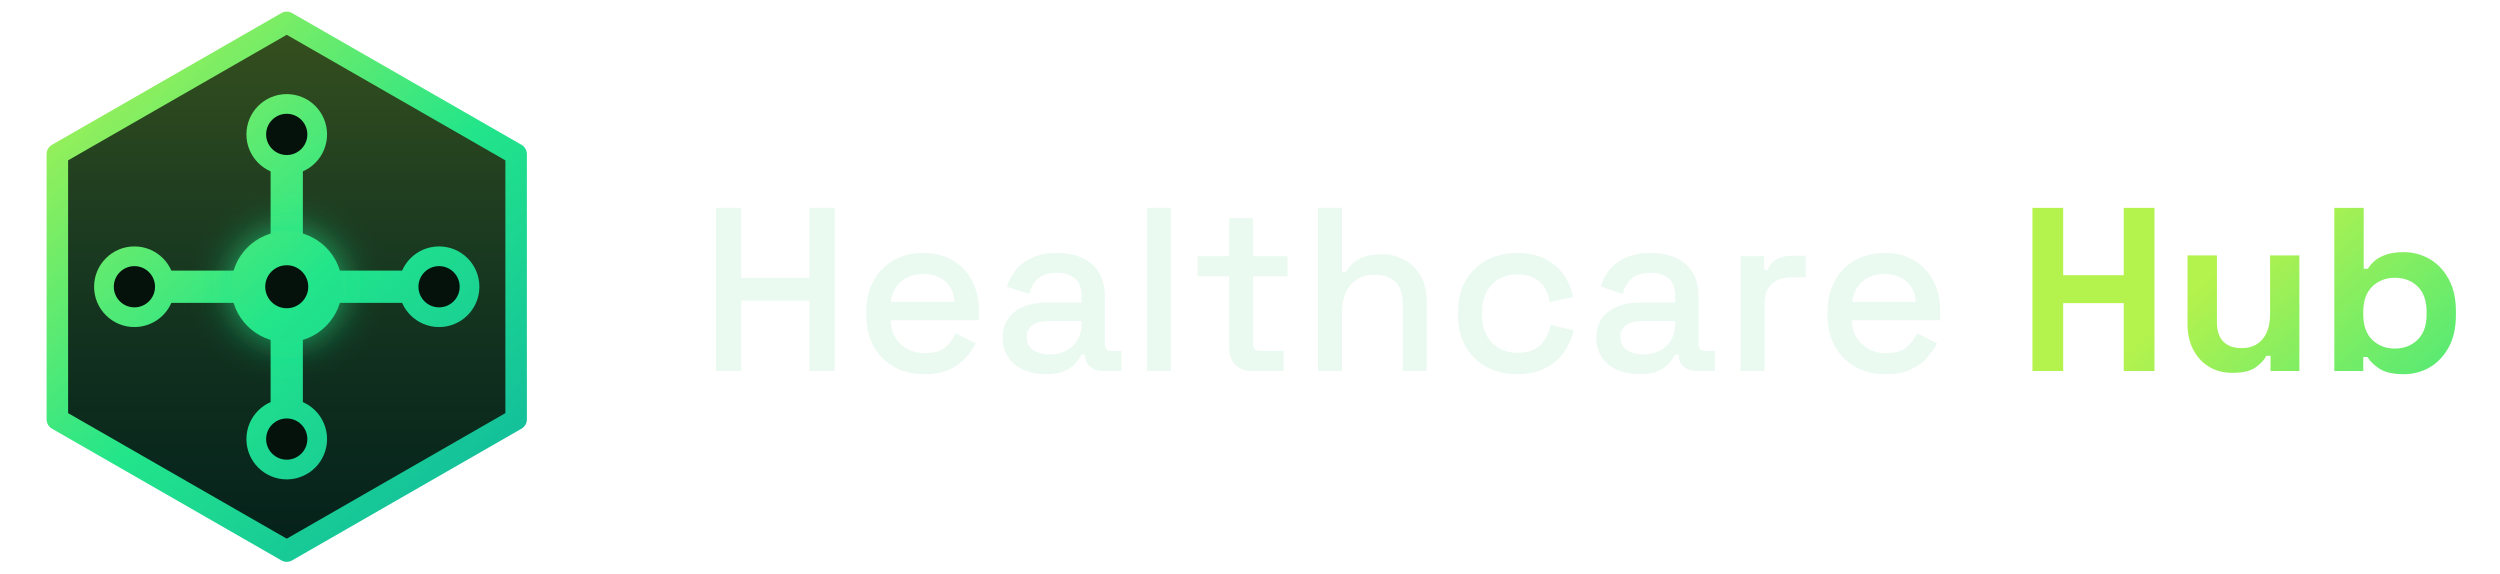
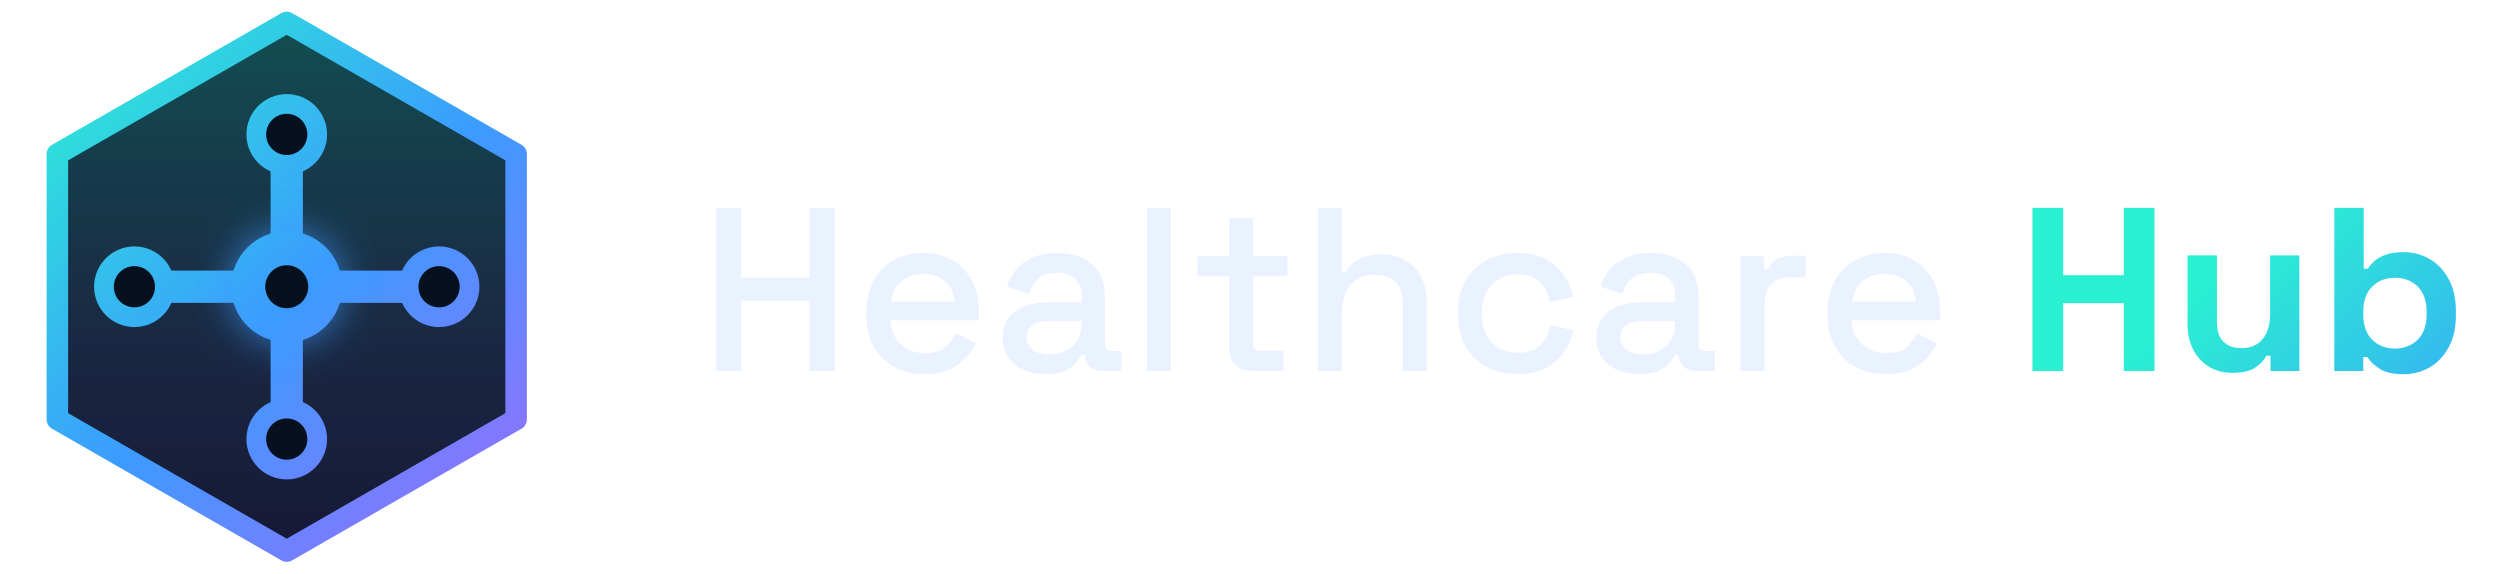
<svg xmlns="http://www.w3.org/2000/svg" width="558" height="128" viewBox="0 0 279 64" role="img" aria-label="Healthcare Hub">
  <defs>
    <linearGradient id="o3g" x1="6" y1="4" x2="58" y2="60" gradientUnits="userSpaceOnUse">
-       <stop offset="0" stop-color="#b4f24d" />
-       <stop offset=".52" stop-color="#22e58a" />
-       <stop offset="1" stop-color="#0fb5a0" />
+       <stop offset="0" stop-color="#2af0d2" />
+       <stop offset=".52" stop-color="#3b9bff" />
+       <stop offset="1" stop-color="#9b6bff" />
    </linearGradient>
    <linearGradient id="o3f" x1="0" y1="0" x2="0" y2="1">
-       <stop offset="0" stop-color="#b4f24d" stop-opacity=".28" />
-       <stop offset="1" stop-color="#0fb5a0" stop-opacity=".10" />
+       <stop offset="0" stop-color="#2af0d2" stop-opacity=".28" />
+       <stop offset="1" stop-color="#9b6bff" stop-opacity=".10" />
    </linearGradient>
    <filter id="o3b" x="-40%" y="-40%" width="180%" height="180%">
      <feGaussianBlur stdDeviation="2.2" />
    </filter>
  </defs>
-   <path d="M32 2.5 57.6 17.2v29.6L32 61.5 6.4 46.8V17.2z" fill="#05110b" />
+   <path d="M32 2.5 57.6 17.2v29.6L32 61.5 6.4 46.8V17.2z" fill="#07101f" />
  <path d="M32 2.5 57.6 17.2v29.6L32 61.5 6.4 46.8V17.2z" fill="url(#o3f)" />
  <path d="M32 2.5 57.6 17.2v29.6L32 61.5 6.4 46.8V17.2z" fill="none" stroke="url(#o3g)" stroke-width="2.4" stroke-linejoin="round" />
  <g stroke="url(#o3g)" stroke-width="3.6" stroke-linecap="round">
    <line x1="32" y1="16" x2="32" y2="48" />
    <line x1="16" y1="32" x2="48" y2="32" />
  </g>
  <g filter="url(#o3b)" opacity=".8">
-     <circle cx="32" cy="32" r="6" fill="#22e58a" />
+     <circle cx="32" cy="32" r="6" fill="#3b9bff" />
  </g>
  <circle cx="32" cy="32" r="6.2" fill="url(#o3g)" />
-   <circle cx="32" cy="32" r="2.4" fill="#05110b" />
-   <g fill="#05110b" stroke="url(#o3g)" stroke-width="2.2">
+   <circle cx="32" cy="32" r="2.4" fill="#07101f" />
+   <g fill="#07101f" stroke="url(#o3g)" stroke-width="2.2">
    <circle cx="32" cy="15" r="3.4" />
    <circle cx="32" cy="49" r="3.4" />
    <circle cx="15" cy="32" r="3.4" />
    <circle cx="49" cy="32" r="3.4" />
  </g>
  <g transform="translate(78 41.4)">
-     <path d="M1.9 0V-18.2H4.71V-10.4H12.34V-18.2H15.16V0H12.34V-7.85H4.71V0Z M25.16 0.36Q23.22 0.36 21.76 -0.46Q20.3 -1.27 19.49 -2.76Q18.68 -4.25 18.68 -6.25V-6.56Q18.68 -8.56 19.48 -10.05Q20.29 -11.53 21.73 -12.35Q23.17 -13.17 25.06 -13.17Q26.91 -13.17 28.3 -12.36Q29.69 -11.55 30.47 -10.09Q31.25 -8.63 31.25 -6.68V-5.66H21.39Q21.45 -3.97 22.53 -2.98Q23.62 -1.99 25.23 -1.99Q26.74 -1.99 27.5 -2.66Q28.27 -3.33 28.67 -4.21L30.9 -3.08Q30.53 -2.34 29.84 -1.54Q29.15 -0.74 28.02 -0.19Q26.9 0.36 25.16 0.36ZM21.41 -7.72H28.53Q28.43 -9.17 27.49 -9.99Q26.54 -10.82 25.04 -10.82Q23.52 -10.82 22.57 -9.99Q21.63 -9.17 21.41 -7.72Z M38.7 0.36Q37.34 0.36 36.26 -0.11Q35.17 -0.58 34.54 -1.49Q33.9 -2.4 33.9 -3.7Q33.9 -5.01 34.54 -5.88Q35.17 -6.75 36.28 -7.19Q37.38 -7.64 38.79 -7.64H42.7V-8.46Q42.7 -9.59 42.02 -10.27Q41.34 -10.95 39.94 -10.95Q38.56 -10.95 37.83 -10.3Q37.1 -9.65 36.87 -8.6L34.38 -9.41Q34.69 -10.44 35.37 -11.29Q36.06 -12.14 37.2 -12.65Q38.34 -13.17 39.97 -13.17Q42.47 -13.17 43.89 -11.9Q45.31 -10.64 45.31 -8.28V-3.01Q45.31 -2.23 46.04 -2.23H47.14V0H45.14Q44.23 0 43.66 -0.47Q43.09 -0.95 43.09 -1.74V-1.82H42.68Q42.5 -1.42 42.07 -0.9Q41.65 -0.38 40.84 -0.01Q40.04 0.36 38.7 0.36ZM39.11 -1.85Q40.71 -1.85 41.71 -2.77Q42.7 -3.69 42.7 -5.3V-5.57H38.95Q37.88 -5.57 37.23 -5.12Q36.58 -4.66 36.58 -3.77Q36.58 -2.89 37.26 -2.37Q37.93 -1.85 39.11 -1.85Z M50.01 0V-18.2H52.68V0Z M61.73 0Q60.55 0 59.86 -0.7Q59.17 -1.39 59.17 -2.58V-10.56H55.65V-12.81H59.17V-17.06H61.84V-12.81H65.69V-10.56H61.84V-3.03Q61.84 -2.25 62.59 -2.25H65.25V0Z M69.09 0V-18.2H71.77V-11H72.18Q72.42 -11.49 72.91 -11.96Q73.39 -12.42 74.18 -12.72Q74.98 -13.02 76.2 -13.02Q77.66 -13.02 78.79 -12.37Q79.93 -11.73 80.58 -10.54Q81.22 -9.35 81.22 -7.7V0H78.55V-7.49Q78.55 -9.16 77.72 -9.95Q76.89 -10.74 75.42 -10.74Q73.76 -10.74 72.76 -9.64Q71.77 -8.55 71.77 -6.47V0Z M91.3 0.36Q89.43 0.36 87.94 -0.42Q86.45 -1.21 85.58 -2.69Q84.72 -4.17 84.72 -6.24V-6.57Q84.72 -8.65 85.58 -10.12Q86.45 -11.6 87.94 -12.38Q89.43 -13.17 91.3 -13.17Q93.13 -13.17 94.44 -12.51Q95.74 -11.84 96.52 -10.72Q97.31 -9.6 97.54 -8.24L94.94 -7.69Q94.83 -8.55 94.41 -9.26Q93.99 -9.96 93.23 -10.37Q92.47 -10.78 91.35 -10.78Q90.22 -10.78 89.33 -10.28Q88.43 -9.78 87.91 -8.83Q87.39 -7.87 87.39 -6.52V-6.28Q87.39 -4.93 87.91 -3.98Q88.43 -3.02 89.33 -2.52Q90.22 -2.02 91.35 -2.02Q93.04 -2.02 93.92 -2.9Q94.8 -3.77 95.03 -5.13L97.63 -4.53Q97.32 -3.21 96.53 -2.09Q95.74 -0.96 94.44 -0.3Q93.13 0.36 91.3 0.36Z M104.95 0.36Q103.59 0.36 102.5 -0.11Q101.42 -0.58 100.78 -1.49Q100.15 -2.4 100.15 -3.7Q100.15 -5.01 100.78 -5.88Q101.42 -6.75 102.52 -7.19Q103.63 -7.64 105.03 -7.64H108.95V-8.46Q108.95 -9.59 108.27 -10.27Q107.59 -10.95 106.19 -10.95Q104.81 -10.95 104.08 -10.3Q103.35 -9.65 103.11 -8.6L100.63 -9.41Q100.94 -10.44 101.62 -11.29Q102.31 -12.14 103.45 -12.65Q104.59 -13.17 106.22 -13.17Q108.71 -13.17 110.14 -11.9Q111.56 -10.64 111.56 -8.28V-3.01Q111.56 -2.23 112.29 -2.23H113.39V0H111.39Q110.48 0 109.91 -0.47Q109.34 -0.95 109.34 -1.74V-1.82H108.93Q108.74 -1.42 108.32 -0.9Q107.9 -0.38 107.09 -0.01Q106.28 0.36 104.95 0.36ZM105.36 -1.85Q106.95 -1.85 107.95 -2.77Q108.95 -3.69 108.95 -5.3V-5.57H105.19Q104.13 -5.57 103.48 -5.12Q102.83 -4.66 102.83 -3.77Q102.83 -2.89 103.5 -2.37Q104.18 -1.85 105.36 -1.85Z M116.25 0V-12.81H118.88V-11.3H119.29Q119.6 -12.11 120.29 -12.48Q120.97 -12.86 121.99 -12.86H123.52V-10.45H121.89Q120.58 -10.45 119.75 -9.74Q118.93 -9.03 118.93 -7.53V0Z M132.43 0.36Q130.5 0.36 129.04 -0.46Q127.58 -1.27 126.77 -2.76Q125.95 -4.25 125.95 -6.25V-6.56Q125.95 -8.56 126.76 -10.05Q127.56 -11.53 129.01 -12.35Q130.45 -13.17 132.34 -13.17Q134.19 -13.17 135.58 -12.36Q136.97 -11.55 137.75 -10.09Q138.53 -8.63 138.53 -6.68V-5.66H128.66Q128.72 -3.97 129.81 -2.98Q130.89 -1.99 132.5 -1.99Q134.02 -1.99 134.78 -2.66Q135.54 -3.33 135.94 -4.21L138.18 -3.08Q137.8 -2.34 137.11 -1.54Q136.43 -0.74 135.3 -0.19Q134.17 0.36 132.43 0.36ZM128.69 -7.72H135.81Q135.71 -9.17 134.76 -9.99Q133.82 -10.82 132.32 -10.82Q130.79 -10.82 129.85 -9.99Q128.91 -9.17 128.69 -7.72Z" fill="#eafaf1" />
+     <path d="M1.9 0V-18.2H4.71V-10.4H12.34V-18.2H15.16V0H12.34V-7.85H4.71V0Z M25.16 0.36Q23.22 0.36 21.76 -0.46Q20.3 -1.27 19.49 -2.76Q18.68 -4.25 18.68 -6.25V-6.56Q18.68 -8.56 19.48 -10.05Q20.29 -11.53 21.73 -12.35Q23.17 -13.17 25.06 -13.17Q26.91 -13.17 28.3 -12.36Q29.69 -11.55 30.47 -10.09Q31.25 -8.63 31.25 -6.68V-5.66H21.39Q21.45 -3.97 22.53 -2.98Q23.62 -1.99 25.23 -1.99Q26.74 -1.99 27.5 -2.66Q28.27 -3.33 28.67 -4.21L30.9 -3.08Q30.53 -2.34 29.84 -1.54Q29.15 -0.74 28.02 -0.19Q26.9 0.36 25.16 0.36ZM21.41 -7.72H28.53Q28.43 -9.17 27.49 -9.99Q26.54 -10.82 25.04 -10.82Q23.52 -10.82 22.57 -9.99Q21.63 -9.17 21.41 -7.72Z M38.7 0.36Q37.34 0.36 36.26 -0.11Q35.17 -0.58 34.54 -1.49Q33.9 -2.4 33.9 -3.7Q33.9 -5.01 34.54 -5.88Q35.17 -6.75 36.28 -7.19Q37.38 -7.64 38.79 -7.64H42.7V-8.46Q42.7 -9.59 42.02 -10.27Q41.34 -10.95 39.94 -10.95Q38.56 -10.95 37.83 -10.3Q37.1 -9.65 36.87 -8.6L34.38 -9.41Q34.69 -10.44 35.37 -11.29Q36.06 -12.14 37.2 -12.65Q38.34 -13.17 39.97 -13.17Q42.47 -13.17 43.89 -11.9Q45.31 -10.64 45.31 -8.28V-3.01Q45.31 -2.23 46.04 -2.23H47.14V0H45.14Q44.23 0 43.66 -0.47Q43.09 -0.95 43.09 -1.74V-1.82H42.68Q42.5 -1.42 42.07 -0.9Q41.65 -0.38 40.84 -0.01Q40.04 0.36 38.7 0.36ZM39.11 -1.85Q40.71 -1.85 41.71 -2.77Q42.7 -3.69 42.7 -5.3V-5.57H38.95Q37.88 -5.57 37.23 -5.12Q36.58 -4.66 36.58 -3.77Q36.58 -2.89 37.26 -2.37Q37.93 -1.85 39.11 -1.85Z M50.01 0V-18.2H52.68V0Z M61.73 0Q60.55 0 59.86 -0.7Q59.17 -1.39 59.17 -2.58V-10.56H55.65V-12.81H59.17V-17.06H61.84V-12.81H65.69V-10.56H61.84V-3.03Q61.84 -2.25 62.59 -2.25H65.25V0Z M69.09 0V-18.2H71.77V-11H72.18Q72.42 -11.49 72.91 -11.96Q73.39 -12.42 74.18 -12.72Q74.98 -13.02 76.2 -13.02Q77.66 -13.02 78.79 -12.37Q79.93 -11.73 80.58 -10.54Q81.22 -9.35 81.22 -7.7V0H78.55V-7.49Q78.55 -9.16 77.72 -9.95Q76.89 -10.74 75.42 -10.74Q73.76 -10.74 72.76 -9.64Q71.77 -8.55 71.77 -6.47V0Z M91.3 0.36Q89.43 0.36 87.94 -0.42Q86.45 -1.21 85.58 -2.69Q84.72 -4.17 84.72 -6.24V-6.57Q84.72 -8.65 85.58 -10.12Q86.45 -11.6 87.94 -12.38Q89.43 -13.17 91.3 -13.17Q93.13 -13.17 94.44 -12.51Q95.74 -11.84 96.52 -10.72Q97.31 -9.6 97.54 -8.24L94.94 -7.69Q94.83 -8.55 94.41 -9.26Q93.99 -9.96 93.23 -10.37Q92.47 -10.78 91.35 -10.78Q90.22 -10.78 89.33 -10.28Q88.43 -9.78 87.91 -8.83Q87.39 -7.87 87.39 -6.52V-6.28Q87.39 -4.93 87.91 -3.98Q88.43 -3.02 89.33 -2.52Q90.22 -2.02 91.35 -2.02Q93.04 -2.02 93.92 -2.9Q94.8 -3.77 95.03 -5.13L97.63 -4.53Q97.32 -3.21 96.53 -2.09Q95.74 -0.96 94.44 -0.3Q93.13 0.36 91.3 0.36Z M104.95 0.36Q103.59 0.36 102.5 -0.11Q101.42 -0.58 100.78 -1.49Q100.15 -2.4 100.15 -3.7Q100.15 -5.01 100.78 -5.88Q101.42 -6.75 102.52 -7.19Q103.63 -7.64 105.03 -7.64H108.95V-8.46Q108.95 -9.59 108.27 -10.27Q107.59 -10.95 106.19 -10.95Q104.81 -10.95 104.08 -10.3Q103.35 -9.65 103.11 -8.6L100.63 -9.41Q100.94 -10.44 101.62 -11.29Q102.31 -12.14 103.45 -12.65Q104.59 -13.17 106.22 -13.17Q108.71 -13.17 110.14 -11.9Q111.56 -10.64 111.56 -8.28V-3.01Q111.56 -2.23 112.29 -2.23H113.39V0H111.39Q110.48 0 109.91 -0.47Q109.34 -0.95 109.34 -1.74V-1.82H108.93Q108.74 -1.42 108.32 -0.9Q107.9 -0.38 107.09 -0.01Q106.28 0.36 104.95 0.36ZM105.36 -1.85Q106.95 -1.85 107.95 -2.77Q108.95 -3.69 108.95 -5.3V-5.57H105.19Q104.13 -5.57 103.48 -5.12Q102.83 -4.66 102.83 -3.77Q102.83 -2.89 103.5 -2.37Q104.18 -1.85 105.36 -1.85Z M116.25 0V-12.81H118.88V-11.3H119.29Q119.6 -12.11 120.29 -12.48Q120.97 -12.86 121.99 -12.86H123.52V-10.45H121.89Q120.58 -10.45 119.75 -9.74Q118.93 -9.03 118.93 -7.53V0Z M132.43 0.36Q130.5 0.36 129.04 -0.46Q127.58 -1.27 126.77 -2.76Q125.95 -4.25 125.95 -6.25V-6.56Q125.95 -8.56 126.76 -10.05Q127.56 -11.53 129.01 -12.35Q130.45 -13.17 132.34 -13.17Q134.19 -13.17 135.58 -12.36Q136.97 -11.55 137.75 -10.09Q138.53 -8.63 138.53 -6.68V-5.66H128.66Q128.72 -3.97 129.81 -2.98Q130.89 -1.99 132.5 -1.99Q134.02 -1.99 134.78 -2.66Q135.54 -3.33 135.94 -4.21L138.18 -3.08Q137.8 -2.34 137.11 -1.54Q136.43 -0.74 135.3 -0.19Q134.17 0.36 132.43 0.36ZM128.69 -7.72H135.81Q135.71 -9.17 134.76 -9.99Q133.82 -10.82 132.32 -10.82Q130.79 -10.82 129.85 -9.99Q128.91 -9.17 128.69 -7.72Z" fill="#eaf2ff" />
    <path transform="translate(147.1 0)" d="M1.72 0V-18.2H5.15V-10.69H11.91V-18.2H15.34V0H11.91V-7.57H5.15V0Z M24.05 0.21Q22.54 0.21 21.41 -0.48Q20.28 -1.17 19.66 -2.39Q19.03 -3.61 19.03 -5.2V-12.9H22.31V-5.46Q22.31 -4 23.02 -3.28Q23.74 -2.55 25.06 -2.55Q26.57 -2.55 27.4 -3.55Q28.24 -4.55 28.24 -6.34V-12.9H31.51V0H28.29V-1.69H27.82Q27.51 -1.04 26.65 -0.42Q25.79 0.21 24.05 0.21Z M43.16 0.36Q41.42 0.36 40.48 -0.23Q39.55 -0.83 39.1 -1.56H38.64V0H35.41V-18.2H38.69V-11.41H39.16Q39.44 -11.88 39.92 -12.3Q40.4 -12.71 41.2 -12.99Q41.99 -13.26 43.16 -13.26Q44.72 -13.26 46.05 -12.49Q47.37 -11.73 48.18 -10.24Q48.98 -8.76 48.98 -6.66V-6.24Q48.98 -4.13 48.18 -2.65Q47.37 -1.17 46.05 -0.4Q44.72 0.36 43.16 0.36ZM42.17 -2.5Q43.68 -2.5 44.69 -3.47Q45.71 -4.45 45.71 -6.32V-6.58Q45.71 -8.45 44.71 -9.43Q43.71 -10.4 42.17 -10.4Q40.66 -10.4 39.65 -9.43Q38.64 -8.45 38.64 -6.58V-6.32Q38.64 -4.45 39.65 -3.47Q40.66 -2.5 42.17 -2.5Z" fill="url(#o3g)" />
  </g>
</svg>
